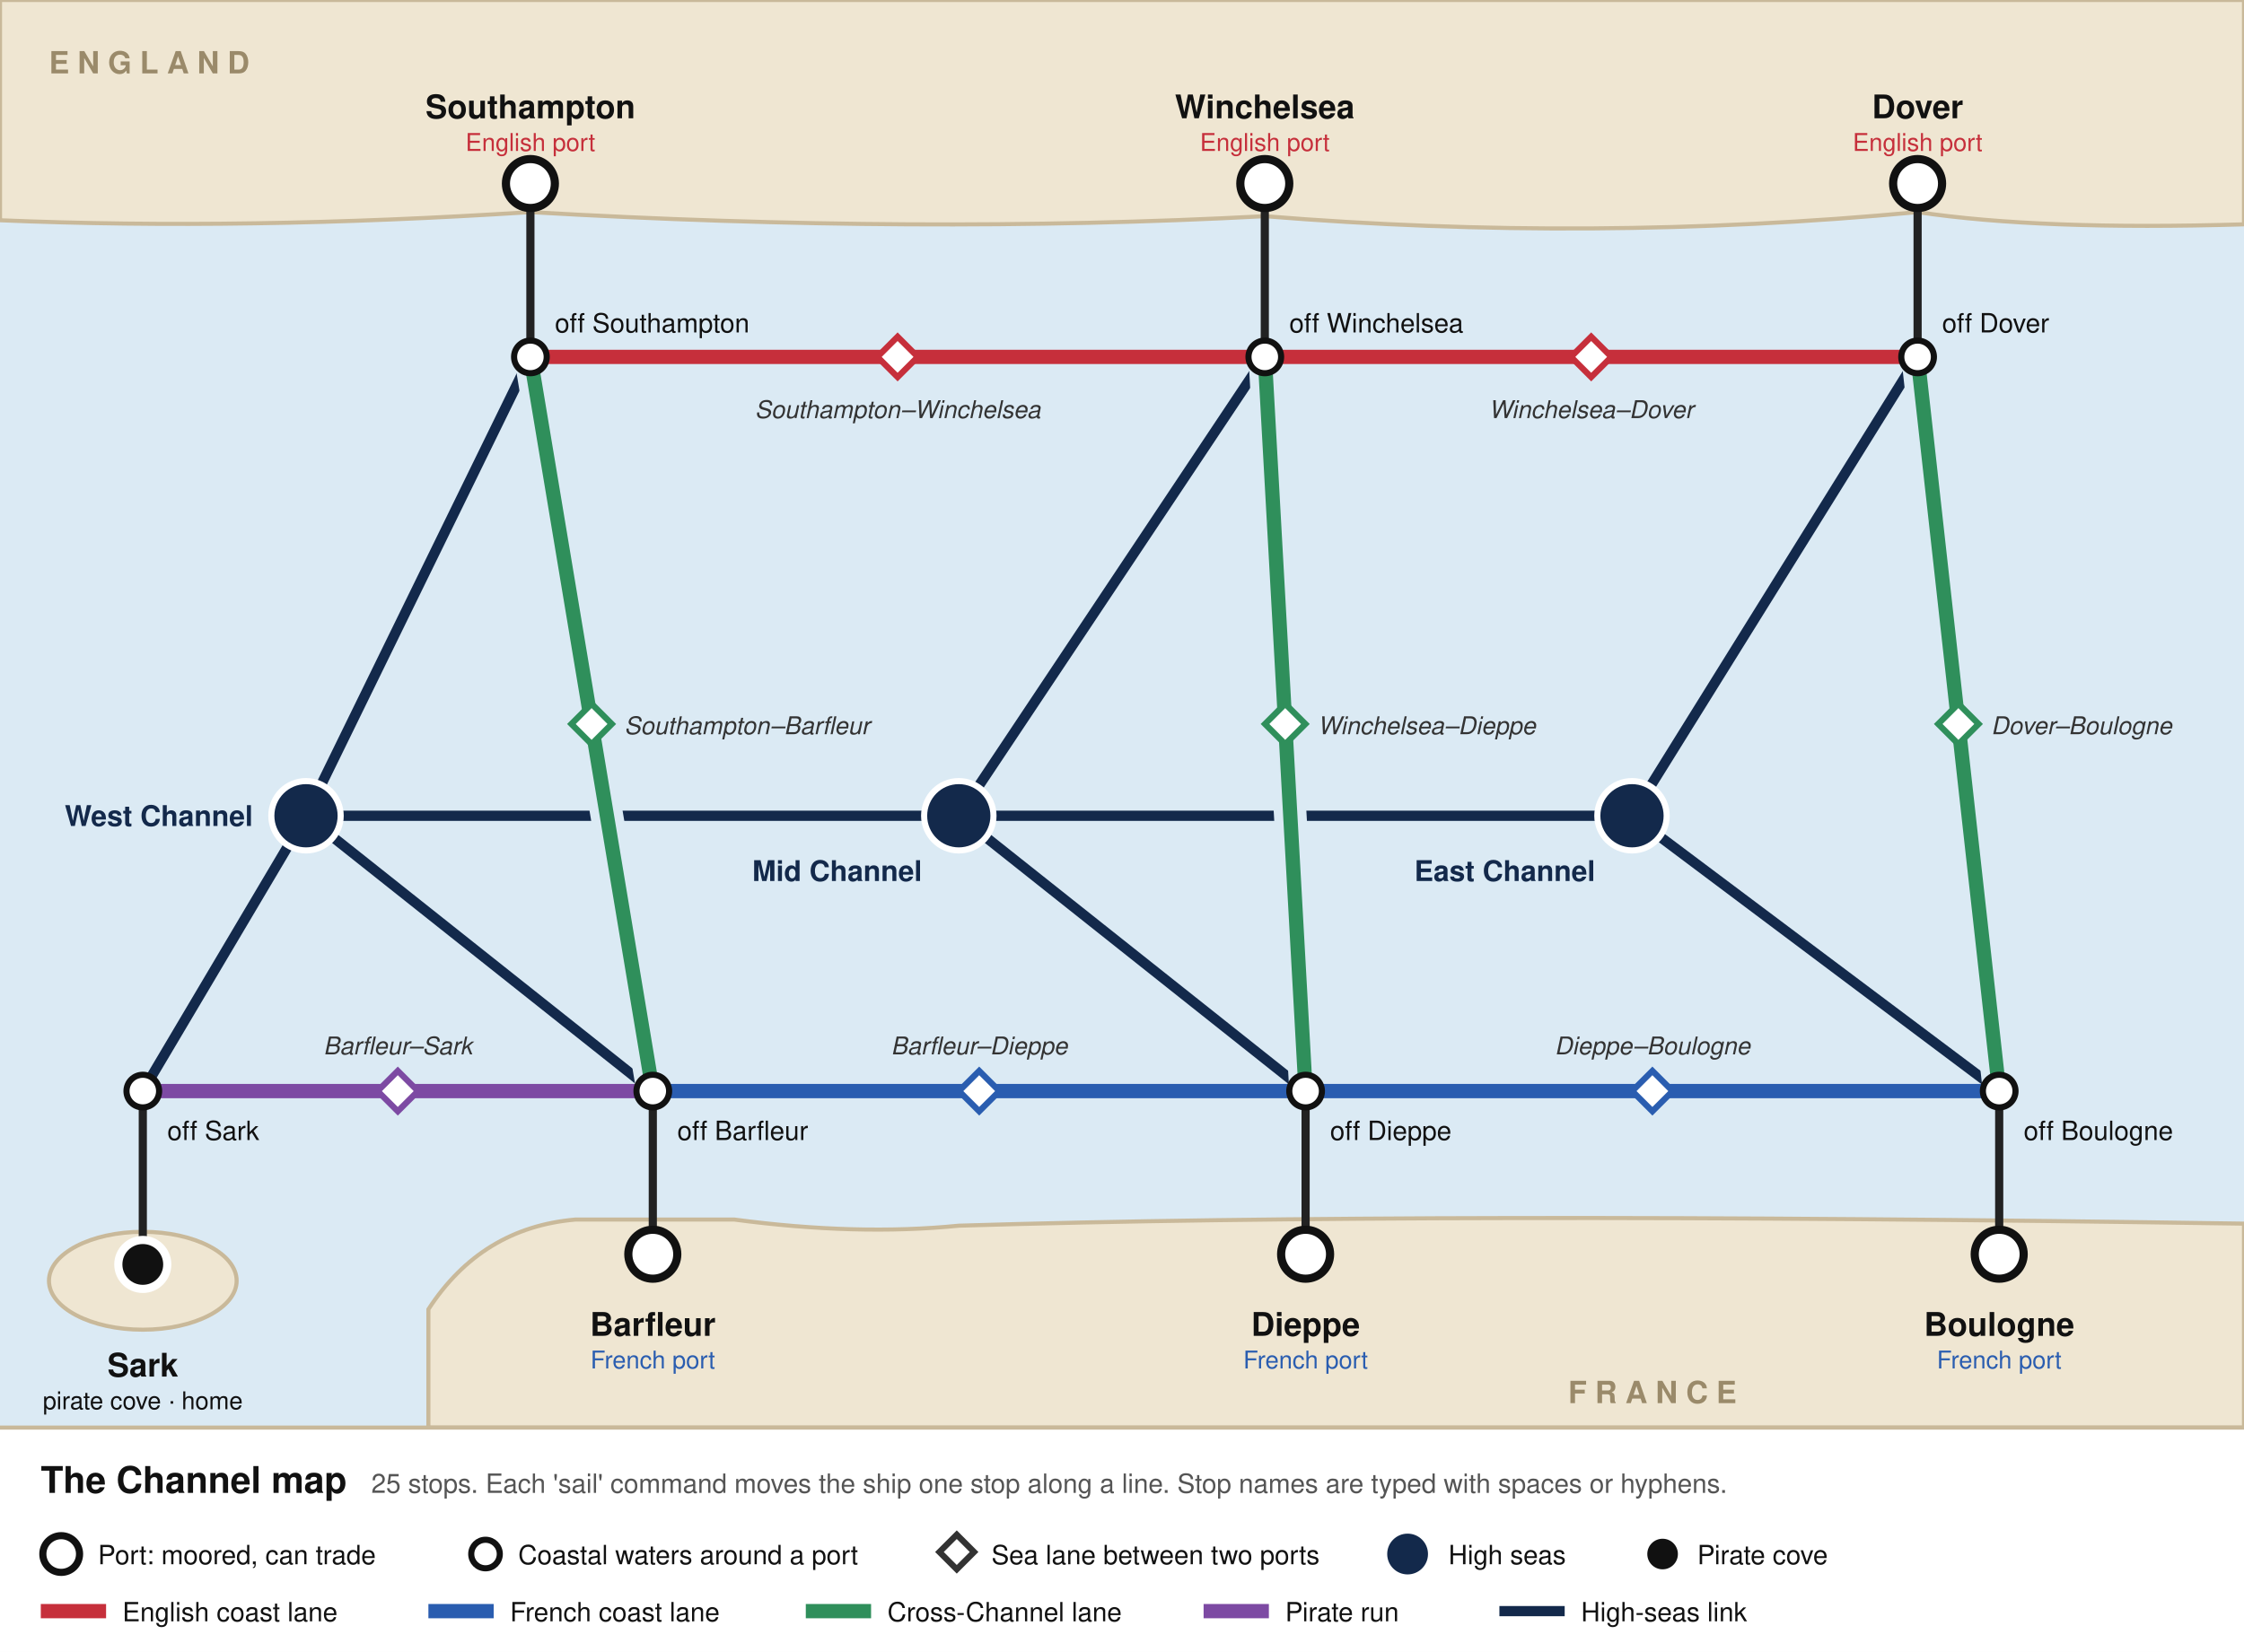
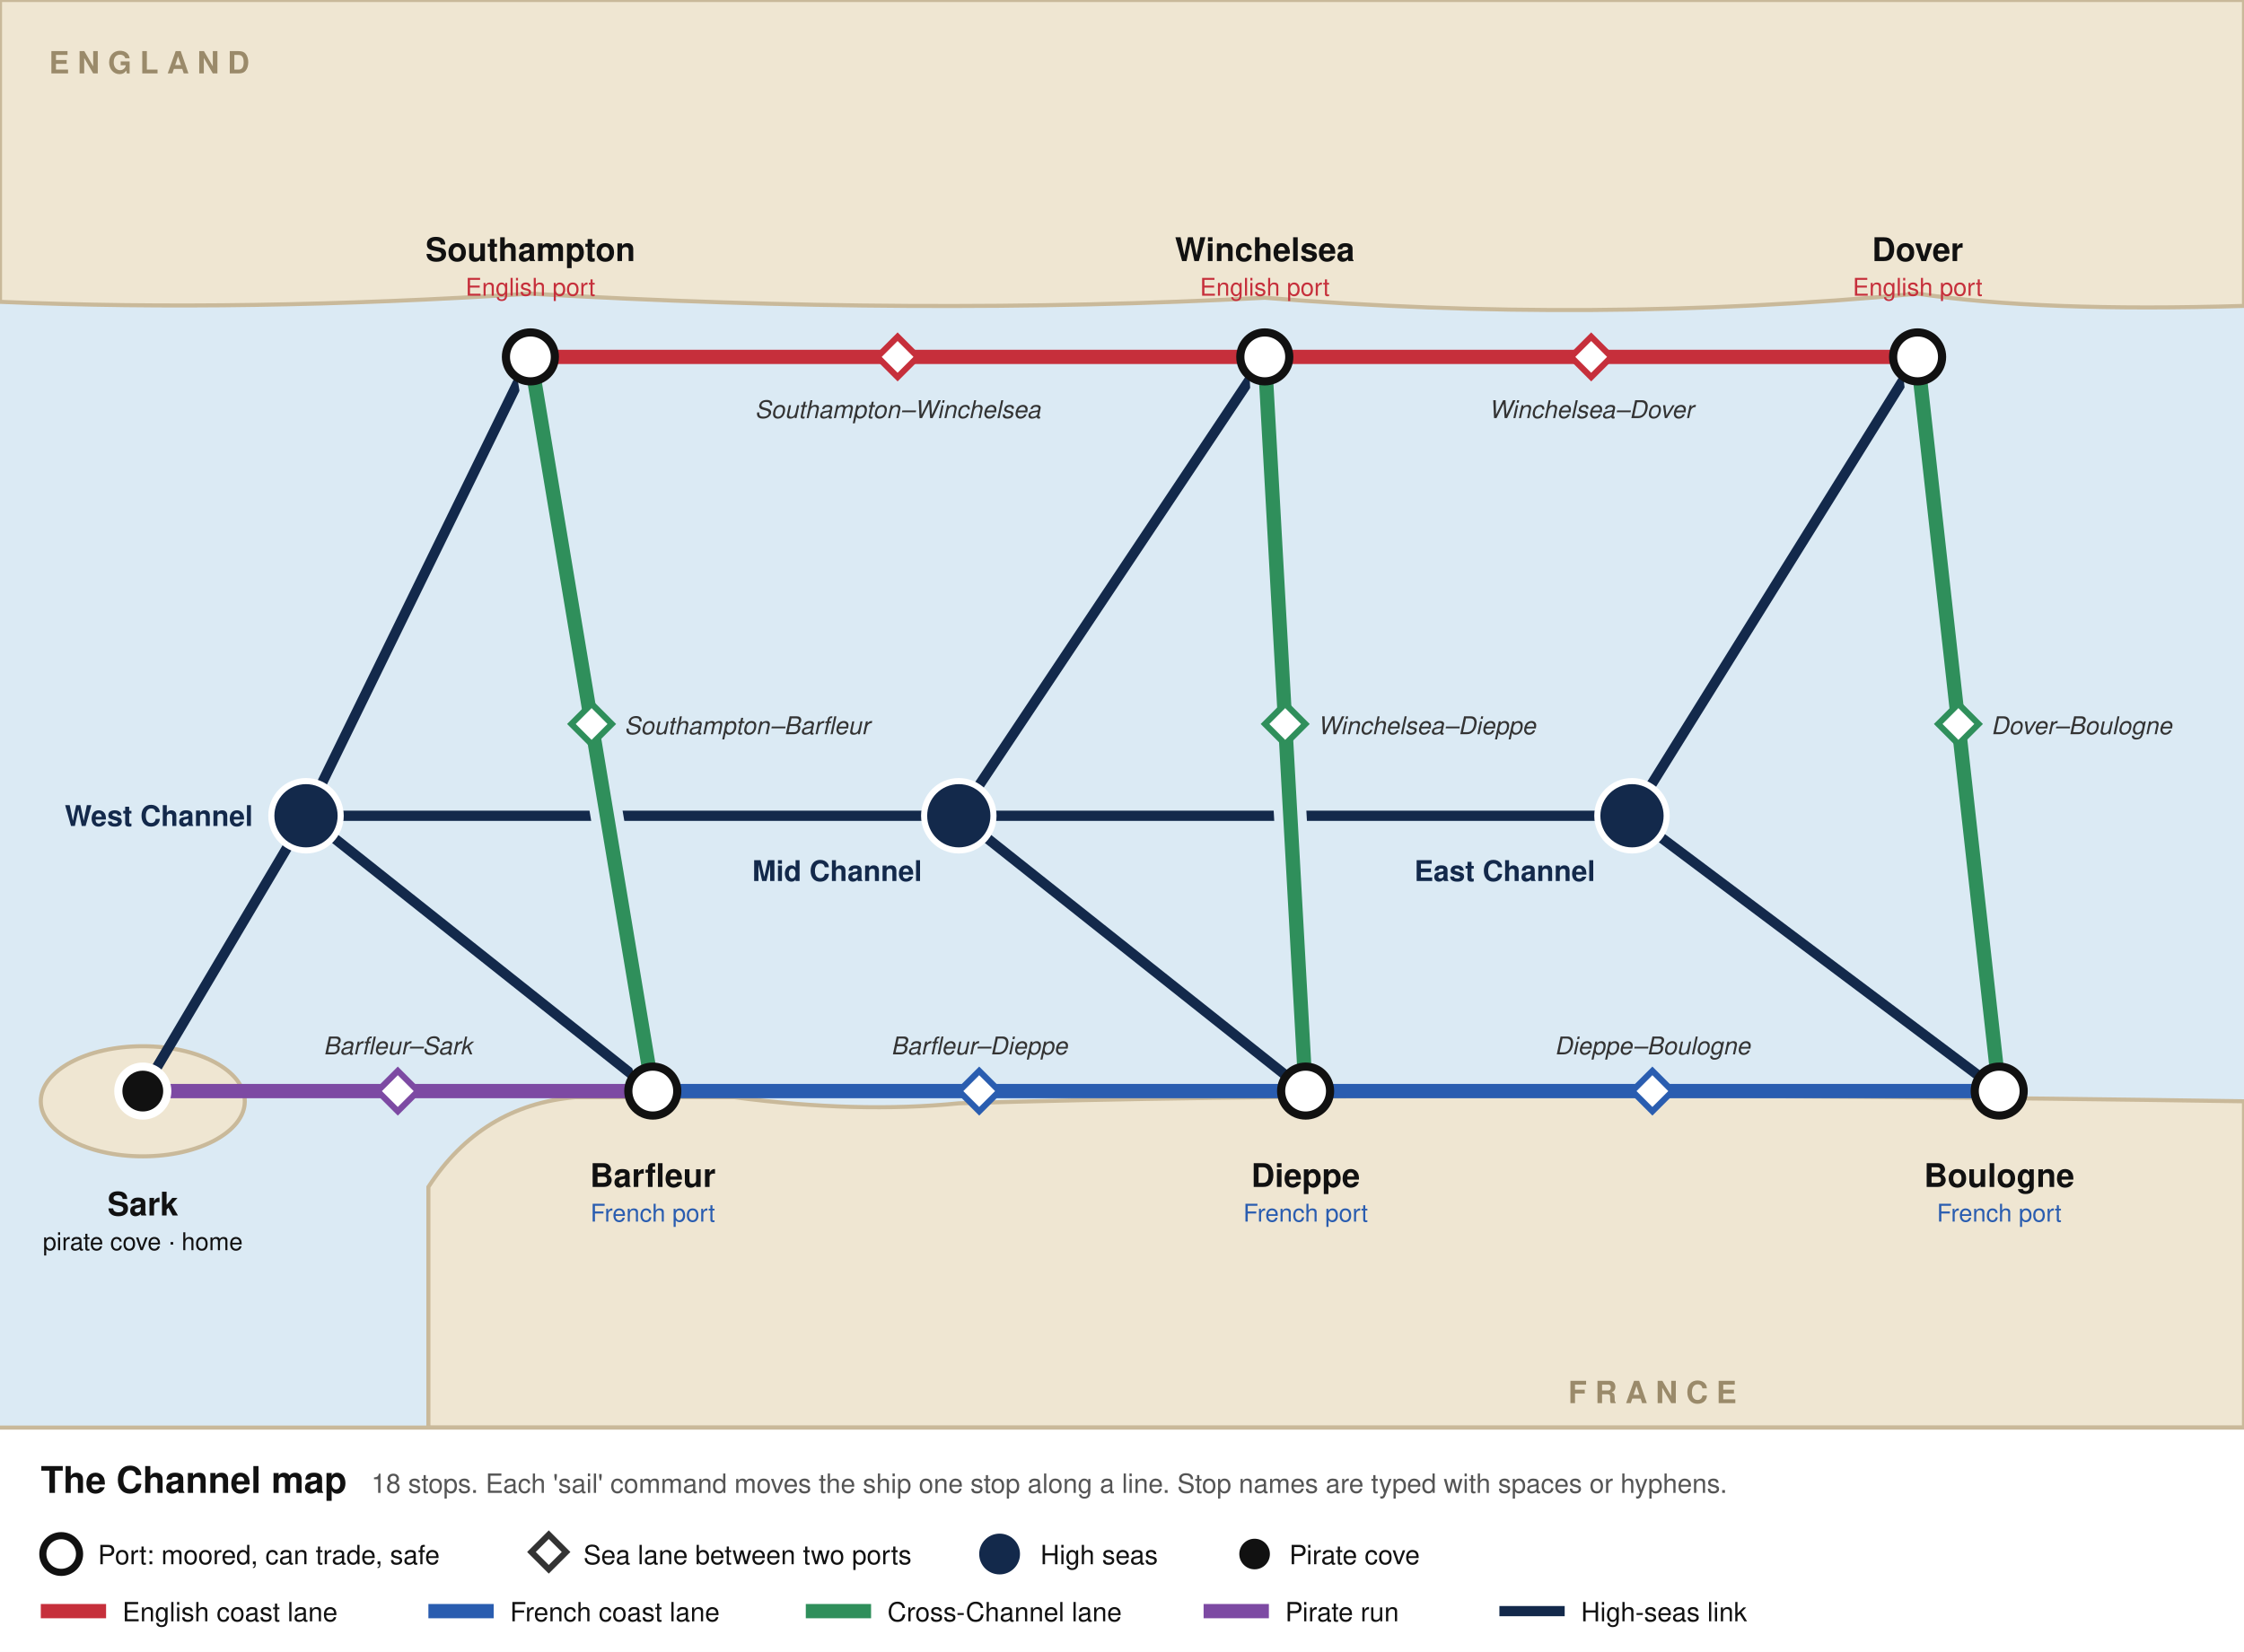
<svg xmlns="http://www.w3.org/2000/svg" viewBox="0 0 1100 810" width="1100" height="810" font-family="Segoe UI, Helvetica, Arial, sans-serif">
  <rect x="0" y="0" width="1100" height="700" fill="#dbeaf4" />
-   <path d="M0,0 H1100 V110 Q1000,113 940,104 Q780,119 620,106 Q450,115 260,104 Q120,113 0,108 Z" fill="#efe6d2" stroke="#c9b99a" stroke-width="2" />
-   <path d="M210,700 V642 Q236,602 282,598 H360 Q420,606 470,601 Q700,594 1100,600 V700 Z" fill="#efe6d2" stroke="#c9b99a" stroke-width="2" />
-   <ellipse cx="70" cy="628" rx="46" ry="24" fill="#efe6d2" stroke="#c9b99a" stroke-width="2" />
+   <path d="M0,0 H1100 V150 Q1000,153 940,144 Q780,159 620,146 Q450,155 260,144 Q120,153 0,148 Z" fill="#efe6d2" stroke="#c9b99a" stroke-width="2" />
+   <path d="M210,700 V582 Q236,542 282,538 H360 Q420,546 470,541 Q700,534 1100,540 V700 Z" fill="#efe6d2" stroke="#c9b99a" stroke-width="2" />
+   <ellipse cx="70" cy="540" rx="50" ry="27" fill="#efe6d2" stroke="#c9b99a" stroke-width="2" />
  <text x="24" y="36" font-size="15" font-weight="700" letter-spacing="4" fill="#9a8a6a">ENGLAND</text>
  <text x="810" y="688" font-size="15" font-weight="700" letter-spacing="4" fill="#9a8a6a" text-anchor="middle">FRANCE</text>
  <g stroke="#13294b" stroke-width="5" stroke-linecap="round" fill="none">
    <line x1="150" y1="400" x2="260" y2="175" />
    <line x1="150" y1="400" x2="70" y2="535" />
    <line x1="150" y1="400" x2="320" y2="535" />
    <line x1="150" y1="400" x2="470" y2="400" />
    <line x1="470" y1="400" x2="620" y2="175" />
    <line x1="470" y1="400" x2="640" y2="535" />
    <line x1="470" y1="400" x2="800" y2="400" />
    <line x1="800" y1="400" x2="940" y2="175" />
    <line x1="800" y1="400" x2="980" y2="535" />
  </g>
  <g stroke="#dbeaf4" stroke-width="16" stroke-linecap="butt" fill="none">
    <line x1="260" y1="175" x2="320" y2="535" />
    <line x1="620" y1="175" x2="640" y2="535" />
    <line x1="940" y1="175" x2="980" y2="535" />
  </g>
  <g stroke-width="7" stroke-linecap="round" fill="none">
    <polyline points="260,175 620,175 940,175" stroke="#c62f3b" />
    <polyline points="320,535 640,535 980,535" stroke="#2a5db0" />
    <line x1="70" y1="535" x2="320" y2="535" stroke="#7d4aa3" />
    <line x1="260" y1="175" x2="320" y2="535" stroke="#2f8f5b" />
    <line x1="620" y1="175" x2="640" y2="535" stroke="#2f8f5b" />
    <line x1="940" y1="175" x2="980" y2="535" stroke="#2f8f5b" />
  </g>
-   <g stroke="#222" stroke-width="4">
-     <line x1="260" y1="90" x2="260" y2="175" />
-     <line x1="620" y1="90" x2="620" y2="175" />
-     <line x1="940" y1="90" x2="940" y2="175" />
-     <line x1="320" y1="535" x2="320" y2="615" />
-     <line x1="640" y1="535" x2="640" y2="615" />
-     <line x1="980" y1="535" x2="980" y2="615" />
-     <line x1="70" y1="535" x2="70" y2="620" />
-   </g>
  <g stroke-width="3" fill="#fff">
    <rect x="433" y="168" width="14" height="14" transform="rotate(45 440 175)" stroke="#c62f3b" />
    <rect x="773" y="168" width="14" height="14" transform="rotate(45 780 175)" stroke="#c62f3b" />
    <rect x="473" y="528" width="14" height="14" transform="rotate(45 480 535)" stroke="#2a5db0" />
    <rect x="803" y="528" width="14" height="14" transform="rotate(45 810 535)" stroke="#2a5db0" />
    <rect x="188" y="528" width="14" height="14" transform="rotate(45 195 535)" stroke="#7d4aa3" />
    <rect x="283" y="348" width="14" height="14" transform="rotate(45 290 355)" stroke="#2f8f5b" />
    <rect x="623" y="348" width="14" height="14" transform="rotate(45 630 355)" stroke="#2f8f5b" />
    <rect x="953" y="348" width="14" height="14" transform="rotate(45 960 355)" stroke="#2f8f5b" />
  </g>
-   <g fill="#fff" stroke="#111" stroke-width="3">
-     <circle cx="260" cy="175" r="8" />
-     <circle cx="620" cy="175" r="8" />
-     <circle cx="940" cy="175" r="8" />
-     <circle cx="320" cy="535" r="8" />
-     <circle cx="640" cy="535" r="8" />
-     <circle cx="980" cy="535" r="8" />
-     <circle cx="70" cy="535" r="8" />
-   </g>
  <g fill="#13294b" stroke="#fff" stroke-width="3">
    <circle cx="150" cy="400" r="17" />
    <circle cx="470" cy="400" r="17" />
    <circle cx="800" cy="400" r="17" />
  </g>
  <g fill="#fff" stroke="#111" stroke-width="4">
-     <circle cx="260" cy="90" r="12" />
-     <circle cx="620" cy="90" r="12" />
-     <circle cx="940" cy="90" r="12" />
-     <circle cx="320" cy="615" r="12" />
-     <circle cx="640" cy="615" r="12" />
-     <circle cx="980" cy="615" r="12" />
-     <circle cx="70" cy="620" r="12" fill="#111" stroke="#fff" />
+     <circle cx="260" cy="175" r="12" />
+     <circle cx="620" cy="175" r="12" />
+     <circle cx="940" cy="175" r="12" />
+     <circle cx="320" cy="535" r="12" />
+     <circle cx="640" cy="535" r="12" />
+     <circle cx="980" cy="535" r="12" />
+     <circle cx="70" cy="535" r="12" fill="#111" stroke="#fff" />
  </g>
  <g font-size="16" font-weight="700" fill="#111" text-anchor="middle">
-     <text x="260" y="58">Southampton</text>
-     <text x="620" y="58">Winchelsea</text>
-     <text x="940" y="58">Dover</text>
-     <text x="320" y="655">Barfleur</text>
-     <text x="640" y="655">Dieppe</text>
-     <text x="980" y="655">Boulogne</text>
-     <text x="70" y="675">Sark</text>
+     <text x="260" y="128">Southampton</text>
+     <text x="620" y="128">Winchelsea</text>
+     <text x="940" y="128">Dover</text>
+     <text x="320" y="582">Barfleur</text>
+     <text x="640" y="582">Dieppe</text>
+     <text x="980" y="582">Boulogne</text>
+     <text x="70" y="596">Sark</text>
  </g>
  <g font-size="12" text-anchor="middle">
-     <text x="260" y="74" fill="#c62f3b">English port</text>
-     <text x="620" y="74" fill="#c62f3b">English port</text>
-     <text x="940" y="74" fill="#c62f3b">English port</text>
-     <text x="320" y="671" fill="#2a5db0">French port</text>
-     <text x="640" y="671" fill="#2a5db0">French port</text>
-     <text x="980" y="671" fill="#2a5db0">French port</text>
-     <text x="70" y="691" fill="#111">pirate cove · home</text>
-   </g>
-   <g font-size="13" fill="#111">
-     <text x="272" y="163">off Southampton</text>
-     <text x="632" y="163">off Winchelsea</text>
-     <text x="952" y="163">off Dover</text>
-     <text x="332" y="559">off Barfleur</text>
-     <text x="652" y="559">off Dieppe</text>
-     <text x="992" y="559">off Boulogne</text>
-     <text x="82" y="559">off Sark</text>
+     <text x="260" y="145" fill="#c62f3b">English port</text>
+     <text x="620" y="145" fill="#c62f3b">English port</text>
+     <text x="940" y="145" fill="#c62f3b">English port</text>
+     <text x="320" y="599" fill="#2a5db0">French port</text>
+     <text x="640" y="599" fill="#2a5db0">French port</text>
+     <text x="980" y="599" fill="#2a5db0">French port</text>
+     <text x="70" y="613" fill="#111">pirate cove · home</text>
  </g>
  <g font-size="12" font-style="italic" fill="#333">
    <text x="440" y="205" text-anchor="middle">Southampton–Winchelsea</text>
    <text x="780" y="205" text-anchor="middle">Winchelsea–Dover</text>
    <text x="480" y="517" text-anchor="middle">Barfleur–Dieppe</text>
    <text x="810" y="517" text-anchor="middle">Dieppe–Boulogne</text>
    <text x="195" y="517" text-anchor="middle">Barfleur–Sark</text>
    <text x="306" y="360">Southampton–Barfleur</text>
    <text x="646" y="360">Winchelsea–Dieppe</text>
    <text x="976" y="360">Dover–Boulogne</text>
  </g>
  <g font-size="14" font-weight="700" fill="#13294b">
    <text x="124" y="405" text-anchor="end">West Channel</text>
    <text x="452" y="432" text-anchor="end">Mid Channel</text>
    <text x="782" y="432" text-anchor="end">East Channel</text>
  </g>
  <rect x="0" y="700" width="1100" height="110" fill="#ffffff" />
  <line x1="0" y1="700" x2="1100" y2="700" stroke="#c9b99a" stroke-width="2" />
  <text x="20" y="732" font-size="18" font-weight="700" fill="#111">The Channel map</text>
-   <text x="182" y="732" font-size="13" fill="#555">25 stops. Each 'sail' command moves the ship one stop along a line. Stop names are typed with spaces or hyphens.</text>
+   <text x="182" y="732" font-size="13" fill="#555">18 stops. Each 'sail' command moves the ship one stop along a line. Stop names are typed with spaces or hyphens.</text>
  <g font-size="13" fill="#111">
    <circle cx="30" cy="762" r="9" fill="#fff" stroke="#111" stroke-width="3.5" />
-     <text x="48" y="767">Port: moored, can trade</text>
-     <circle cx="238" cy="762" r="7" fill="#fff" stroke="#111" stroke-width="3" />
-     <text x="254" y="767">Coastal waters around a port</text>
-     <rect x="463" y="755" width="12" height="12" transform="rotate(45 469 761)" fill="#fff" stroke="#333" stroke-width="3" />
-     <text x="486" y="767">Sea lane between two ports</text>
-     <circle cx="690" cy="762" r="11" fill="#13294b" stroke="#fff" stroke-width="2" />
-     <text x="710" y="767">High seas</text>
-     <circle cx="815" cy="762" r="9" fill="#111" stroke="#fff" stroke-width="3" />
-     <text x="832" y="767">Pirate cove</text>
+     <text x="48" y="767">Port: moored, can trade, safe</text>
+     <rect x="263" y="755" width="12" height="12" transform="rotate(45 269 761)" fill="#fff" stroke="#333" stroke-width="3" />
+     <text x="286" y="767">Sea lane between two ports</text>
+     <circle cx="490" cy="762" r="11" fill="#13294b" stroke="#fff" stroke-width="2" />
+     <text x="510" y="767">High seas</text>
+     <circle cx="615" cy="762" r="9" fill="#111" stroke="#fff" stroke-width="3" />
+     <text x="632" y="767">Pirate cove</text>
    <line x1="20" y1="790" x2="52" y2="790" stroke="#c62f3b" stroke-width="7" />
    <text x="60" y="795">English coast lane</text>
    <line x1="210" y1="790" x2="242" y2="790" stroke="#2a5db0" stroke-width="7" />
    <text x="250" y="795">French coast lane</text>
    <line x1="395" y1="790" x2="427" y2="790" stroke="#2f8f5b" stroke-width="7" />
    <text x="435" y="795">Cross-Channel lane</text>
    <line x1="590" y1="790" x2="622" y2="790" stroke="#7d4aa3" stroke-width="7" />
    <text x="630" y="795">Pirate run</text>
    <line x1="735" y1="790" x2="767" y2="790" stroke="#13294b" stroke-width="5" />
    <text x="775" y="795">High-seas link</text>
  </g>
</svg>
